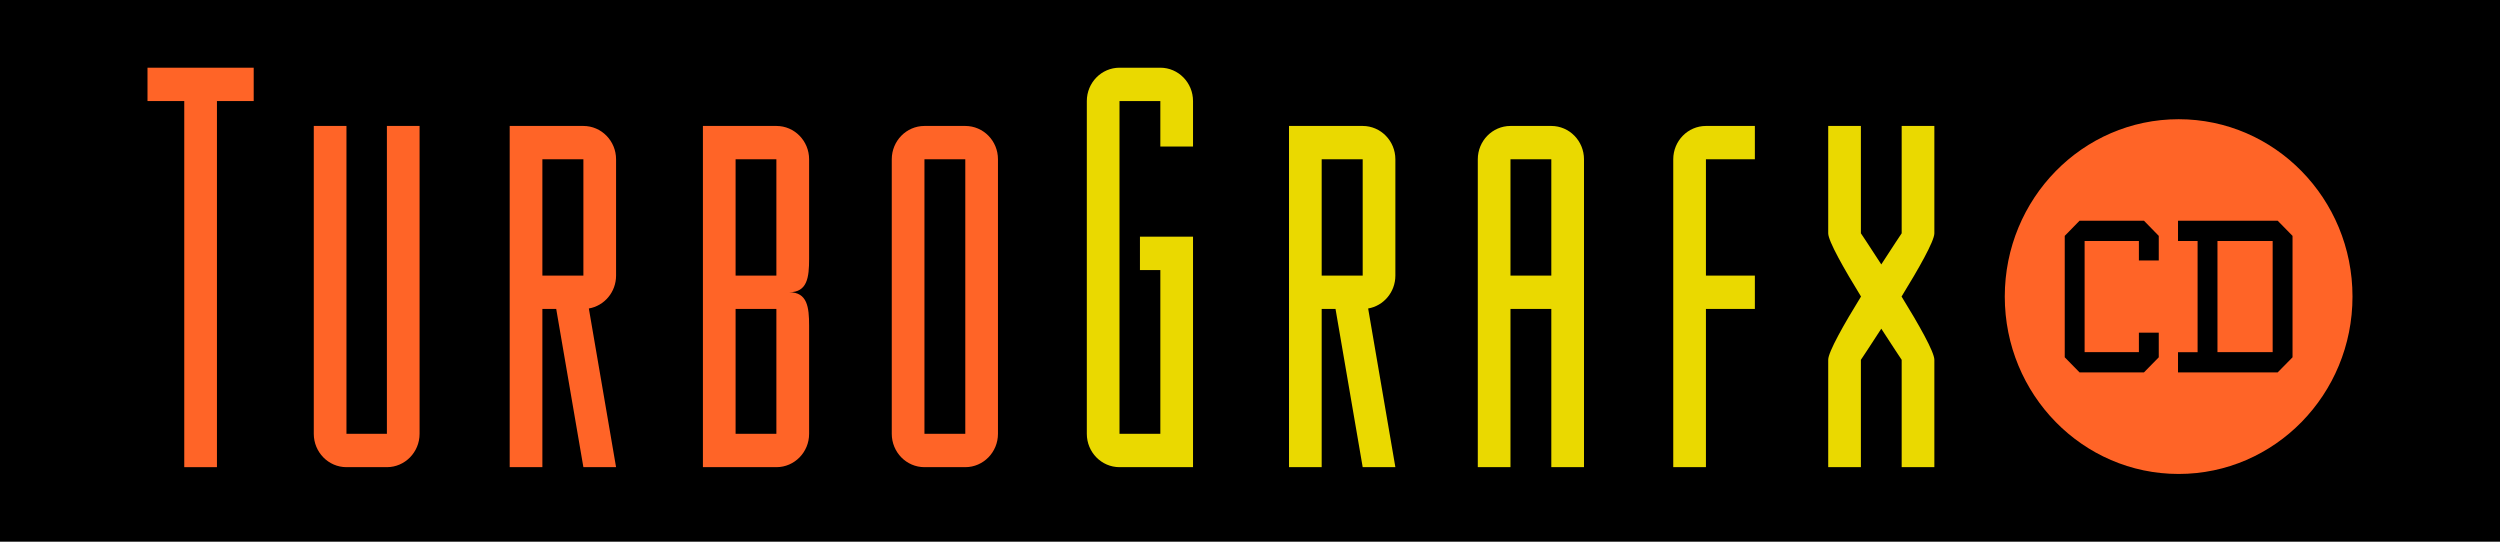
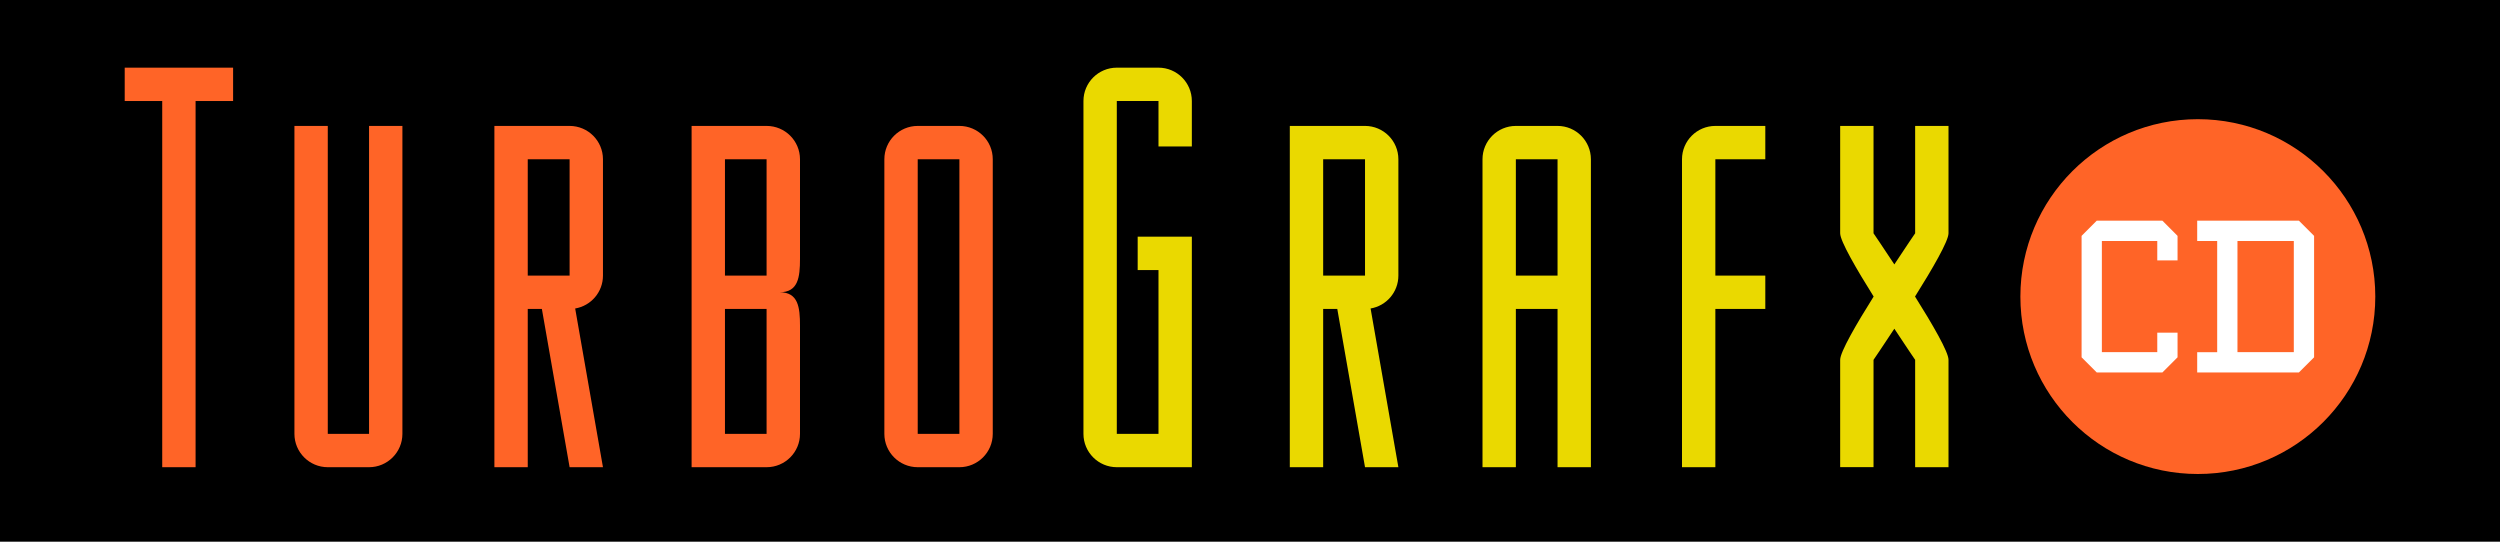
- <svg xmlns="http://www.w3.org/2000/svg" enable-background="new 0 0 3839 693.3" height="416" viewBox="0 0 1920 416" width="1920" version="1.1" id="svg14">
-   <defs id="defs14" />
+ <svg xmlns="http://www.w3.org/2000/svg" version="1.1" id="Layer_1" x="0px" y="0px" viewBox="0 0 1920 416" xml:space="preserve" width="1920" height="416">
+   <defs id="defs12" />
+   <style type="text/css" id="style1">
+ 	.st0{display:none;}
+ 	.st1{display:inline;}
+ 	.st2{fill:#FF6427;}
+ 	.st3{fill:#EAD900;}
+ 	.st4{fill:#FFFFFF;}
+ </style>
  <g id="g1" transform="scale(0.5)">
-     <g id="g15" transform="scale(1,0.9997877)">
-       <g transform="scale(1.00026)" id="g14">
-         <path d="M 0,0 H 3839 V 831.96 H 0 Z" stroke-linecap="round" stroke-linejoin="round" stroke-miterlimit="0" stroke-width="2.983" id="path1" />
-         <g transform="matrix(0.882,0,0,0.9,226.501,103.995)" id="g13">
-           <g fill="#ead900" id="g6">
-             <path d="m 2115.7,99.4 h -128.3 v 35.1 21.8 198.5 56.9 270 h 56.9 v -270 h 24.1 l 47.3,270 h 56.9 l -47.4,-270.8 c 26.9,-4.5 47.4,-27.9 47.4,-56.1 V 156.3 c 0,-31.4 -25.5,-56.9 -56.9,-56.9 z m 0,255.4 h -71.4 V 156.3 h 71.4 z" id="path2" />
-             <path d="M 2444.1,99.4 H 2373 c -31.4,0 -56.9,25.5 -56.9,56.9 v 198.5 56.9 270 h 56.9 v -270 h 71.1 v 270 h 56.9 v -270 -56.9 -198.5 c 0,-31.4 -25.5,-56.9 -56.9,-56.9 z m 0,255.4 H 2373 V 156.3 h 71.1 z" id="path3" />
-             <path d="m 1763.4,0 h -71.1 c -31.4,0 -56.9,25.5 -56.9,56.9 v 567.9 c 0,31.4 25.5,56.9 56.9,56.9 h 71.1 56.9 V 345.3 288.4 h -92.4 v 56.9 h 35.5 v 279.5 h -71.1 V 56.9 h 71.1 v 77.6 h 56.9 V 56.9 C 1820.3,25.5 1794.8,0 1763.4,0 Z" id="path4" />
-             <path d="m 2713.3,99.4 c -31.4,0 -56.9,25.5 -56.9,56.9 v 198.5 56.9 270 h 56.9 v -270 h 85.2 v -56.9 h -85.2 V 156.3 h 85.2 V 99.4 h -14.2 z" id="path5" />
-             <path d="m 3053.9,390.5 c 29.5,-47 57.1,-94.5 57.1,-107.9 V 99.4 h -56.9 v 183.2 c 0,0 -15.4,22.5 -35.5,53.1 -20.1,-30.6 -35.5,-53.1 -35.5,-53.1 V 99.4 h -56.9 v 183.2 c 0,13.3 27.6,60.8 57.1,107.9 -29.6,47.1 -57.1,94.6 -57.1,107.9 v 183.2 h 56.9 V 498.5 c 0,0 15.4,-22.5 35.5,-53.1 20.1,30.6 35.5,53.1 35.5,53.1 V 681.7 H 3111 V 498.5 c 0.1,-13.4 -27.5,-60.9 -57.1,-108 z" id="path6" />
+     <g id="g13" transform="scale(1.00026,1)">
+       <rect style="fill:#000000;stroke-width:22;stroke-linecap:square;stroke-linejoin:round;stroke-miterlimit:0" id="rect12" width="3839" height="832" x="0" y="0" />
+       <g id="g12" transform="matrix(0.9002345,0,0,0.9002345,191.5,103.9337)">
+         <g id="g11">
+           <g id="g5">
+             <path class="st3" d="m 2115.7,99.4 h -128.3 v 35.1 21.8 198.5 56.9 270 h 56.9 v -270 h 24.1 l 47.3,270 h 56.9 l -47.4,-270.8 c 26.9,-4.5 47.4,-27.9 47.4,-56.1 v 0 -198.5 0 c 0,-31.4 -25.5,-56.9 -56.9,-56.9 z m 0,255.4 h -71.4 V 156.3 h 71.4 z" id="path1" />
+             <path class="st3" d="M 2444.1,99.4 H 2373 c -31.4,0 -56.9,25.5 -56.9,56.9 v 0 198.5 56.9 270 h 56.9 v -270 h 71.1 v 270 h 56.9 v -270 -56.9 -198.5 0 c 0,-31.4 -25.5,-56.9 -56.9,-56.9 z m 0,255.4 H 2373 V 156.3 h 71.1 z" id="path2" />
+             <path class="st3" d="m 1763.4,0 h -71.1 c -31.4,0 -56.9,25.5 -56.9,56.9 v 0 567.9 c 0,31.4 25.5,56.9 56.9,56.9 v 0 0 h 71.1 v 0 h 56.9 V 345.3 288.4 h -92.4 v 56.9 h 35.5 v 279.5 h -71.1 V 56.9 h 71.1 v 77.6 h 56.9 v -77.6 0 C 1820.3,25.5 1794.8,0 1763.4,0 Z" id="path3" />
+             <path class="st3" d="m 2713.3,99.4 c -31.4,0 -56.9,25.5 -56.9,56.9 v 0 198.5 56.9 270 h 56.9 v -270 h 85.2 v -56.9 h -85.2 V 156.3 h 85.2 V 99.4 h -14.2 z" id="path4" />
+             <path class="st3" d="m 3053.9,390.5 c 29.5,-47 57.1,-94.5 57.1,-107.9 V 99.4 h -56.9 v 183.2 c 0,0 -15.4,22.5 -35.5,53.1 -20.1,-30.6 -35.5,-53.1 -35.5,-53.1 V 99.4 h -56.9 v 183.2 c 0,13.3 27.6,60.8 57.1,107.9 -29.6,47.1 -57.1,94.6 -57.1,107.9 v 183.2 h 56.9 V 498.5 c 0,0 15.4,-22.5 35.5,-53.1 20.1,30.6 35.5,53.1 35.5,53.1 v 0 183.2 h 56.9 v -183.2 0 c 0.1,-13.4 -27.5,-60.9 -57.1,-108 z" id="path5" />
          </g>
-           <g fill="#ff6427" id="g10">
-             <path d="M 184.9,0 H 0 v 56.9 h 64 v 624.8 h 56.9 V 56.9 h 64 z" id="path7" />
-             <path d="M 416.8,624.8 H 346.4 V 99.4 h -56.9 v 525.4 c 0,31.4 25.5,56.9 56.9,56.9 h 70.4 c 31.4,0 56.9,-25.5 56.9,-56.9 V 99.4 h -56.9 z" id="path8" />
-             <path d="M 758.9,99.4 H 630.6 v 35.1 21.8 198.5 56.9 270 h 56.9 v -270 h 24.1 l 47.3,270 h 56.9 L 768.4,410.9 c 26.9,-4.5 47.4,-27.9 47.4,-56.1 V 156.3 c 0,-31.4 -25.5,-56.9 -56.9,-56.9 z m 0,255.4 H 687.5 V 156.3 h 71.4 z" id="path9" />
-             <path d="m 1423.8,99.4 h -71.1 c -31.4,0 -56.9,25.5 -56.9,56.9 v 468.5 c 0,31.4 25.5,56.9 56.9,56.9 h 71.1 c 31.4,0 56.9,-25.5 56.9,-56.9 V 156.3 c 0.1,-31.4 -25.4,-56.9 -56.9,-56.9 z m 0,525.4 h -71.1 V 156.3 h 71.1 z" id="path10" />
-             <circle cx="3536.3" cy="390.6" r="302.7" id="circle10" />
+           <g id="g8">
+             <polygon class="st2" points="184.9,0 0,0 0,56.9 64,56.9 64,681.7 120.9,681.7 120.9,56.9 184.9,56.9 " id="polygon5" />
+             <path class="st2" d="M 416.8,624.8 H 346.4 V 99.4 h -56.9 v 525.4 0 c 0,31.4 25.5,56.9 56.9,56.9 h 70.4 c 31.4,0 56.9,-25.5 56.9,-56.9 v 0 -525.4 h -56.9 z" id="path6" />
+             <path class="st2" d="M 758.9,99.4 H 630.6 v 35.1 21.8 198.5 56.9 270 h 56.9 v -270 h 24.1 l 47.3,270 h 56.9 L 768.4,410.9 c 26.9,-4.5 47.4,-27.9 47.4,-56.1 v 0 -198.5 0 c 0,-31.4 -25.5,-56.9 -56.9,-56.9 z m 0,255.4 H 687.5 V 156.3 h 71.4 z" id="path7" />
+             <path class="st2" d="m 1423.8,99.4 h -71.1 c -31.4,0 -56.9,25.5 -56.9,56.9 v 0 468.5 0 c 0,31.4 25.5,56.9 56.9,56.9 h 71.1 c 31.4,0 56.9,-25.5 56.9,-56.9 v 0 -468.5 0 c 0.1,-31.4 -25.4,-56.9 -56.9,-56.9 z m 0,525.4 h -71.1 V 156.3 h 71.1 z" id="path8" />
          </g>
-           <path d="M 3734.6,494.2 V 287 l -25.9,-25.9 h -173.5 v 34.6 h 34.1 v 189.8 h -34.1 V 520 h 173.5 z m -34.6,-8.8 h -96.1 V 295.7 h 96.1 z" id="path11" />
-           <path d="m 3501.7,494.2 v -42 h -34.6 v 33.2 h -94.5 V 295.7 h 94.5 v 33.2 h 34.6 V 287 l -25.8,-25.9 H 3363.8 L 3338,287 v 207.2 l 25.8,25.8 h 112.1 z" id="path12" />
-           <path d="m 1151.9,326.3 v -170 c 0,-31.4 -25.5,-56.9 -56.9,-56.9 H 967 v 45.7 11.2 198.5 56.9 213.1 56.9 h 56.9 71.1 c 31.4,0 56.9,-25.5 56.9,-56.9 V 440.1 c 0,-31.4 -3.1,-56.9 -34.5,-56.9 31.4,0 34.5,-25.5 34.5,-56.9 z m -128,-170 h 71 v 198.5 h -71 z m 0,468.5 V 411.7 h 71 v 213.1 z" fill="#ff6427" id="path13" />
+           <g id="g10">
+             <circle class="st2" cx="3536.3" cy="390.6" r="302.7" id="circle8" />
+             <g id="g9">
+               <path class="st4" d="M 3734.6,494.2 V 287 l -25.9,-25.9 h -173.5 v 34.6 h 34.1 v 189.8 h -34.1 V 520 h 173.5 z m -34.6,-8.8 h -96.1 V 295.7 h 96.1 z" id="path9" />
+               <polygon class="st4" points="3467.1,328.9 3501.7,328.9 3501.7,287 3475.9,261.1 3363.8,261.1 3338,287 3338,494.2 3363.8,520 3475.9,520 3501.7,494.2 3501.7,452.2 3467.1,452.2 3467.1,485.4 3372.6,485.4 3372.6,295.7 3467.1,295.7 " id="polygon9" />
+             </g>
+           </g>
        </g>
+         <path class="st2" d="m 1151.9,326.3 v -170 0 c 0,-31.4 -25.5,-56.9 -56.9,-56.9 H 967 v 45.7 11.2 198.5 56.9 213.1 56.9 h 56.9 71.1 c 31.4,0 56.9,-25.5 56.9,-56.9 v 0 -184.7 c 0,-31.4 -3.1,-56.9 -34.5,-56.9 31.4,0 34.5,-25.5 34.5,-56.9 z m -128,-170 h 71 v 198.5 h -71 z m 0,468.5 V 411.7 h 71 v 213.1 z" id="path11" />
      </g>
    </g>
  </g>
</svg>
